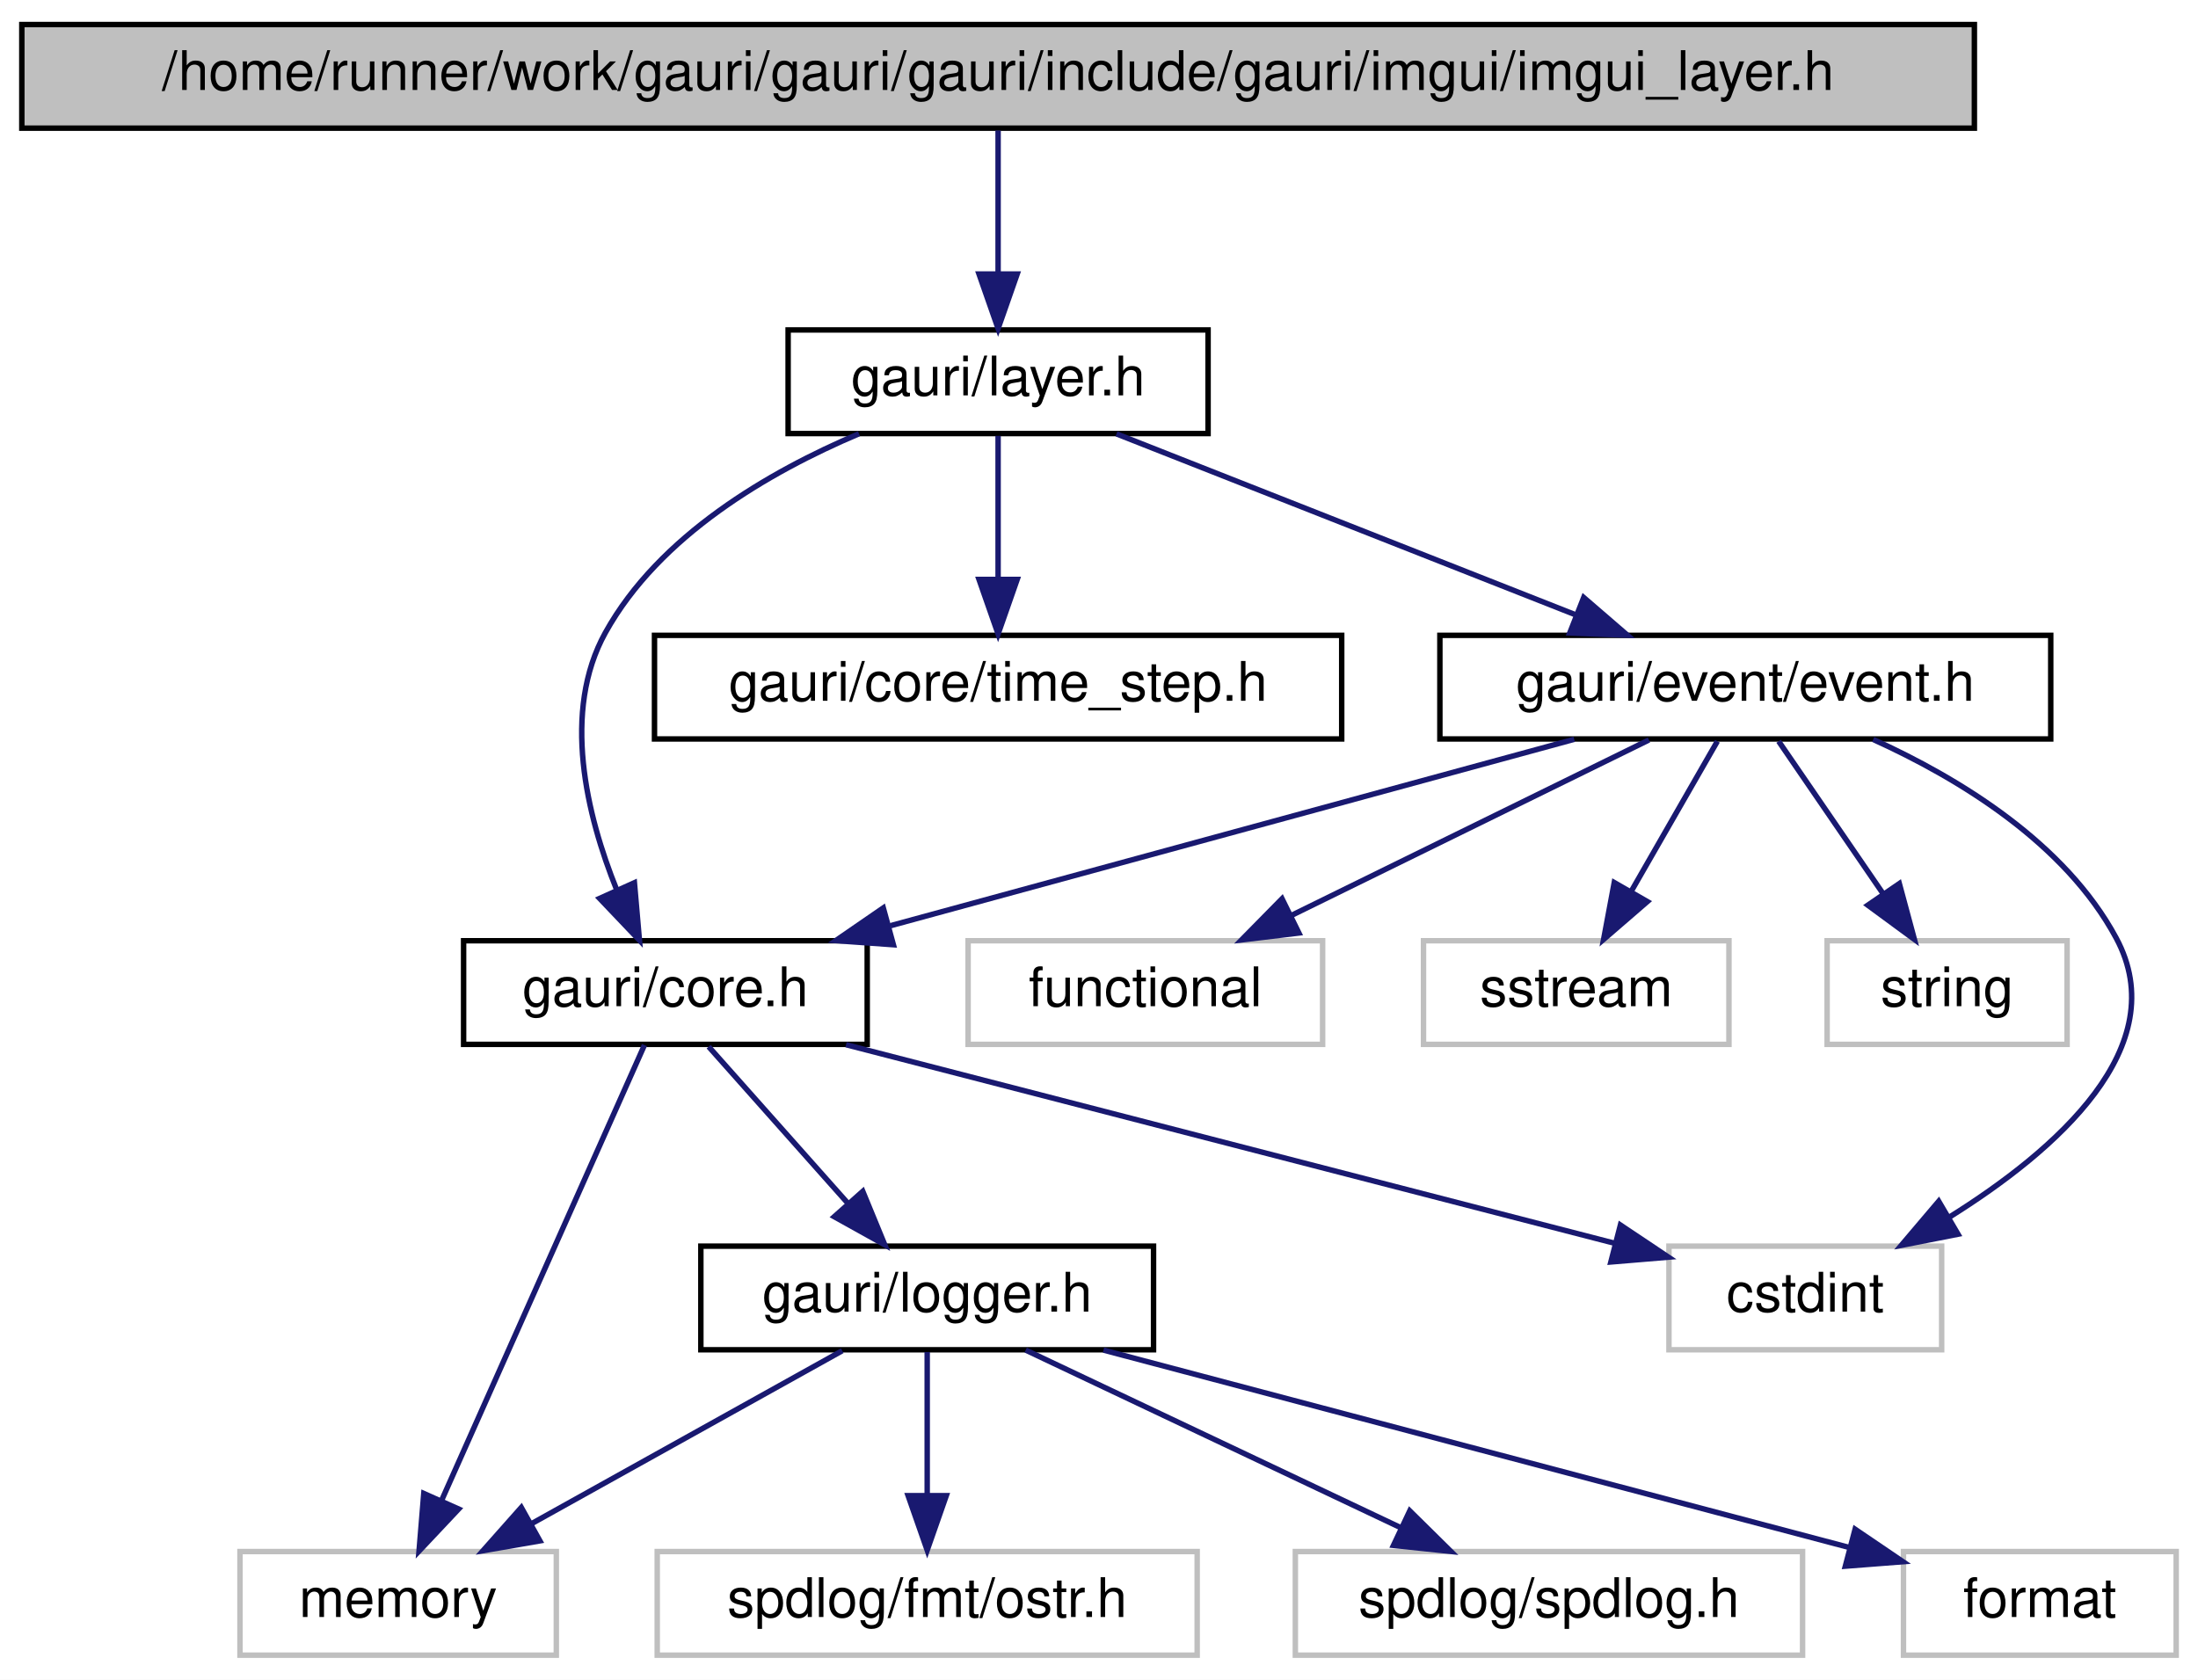
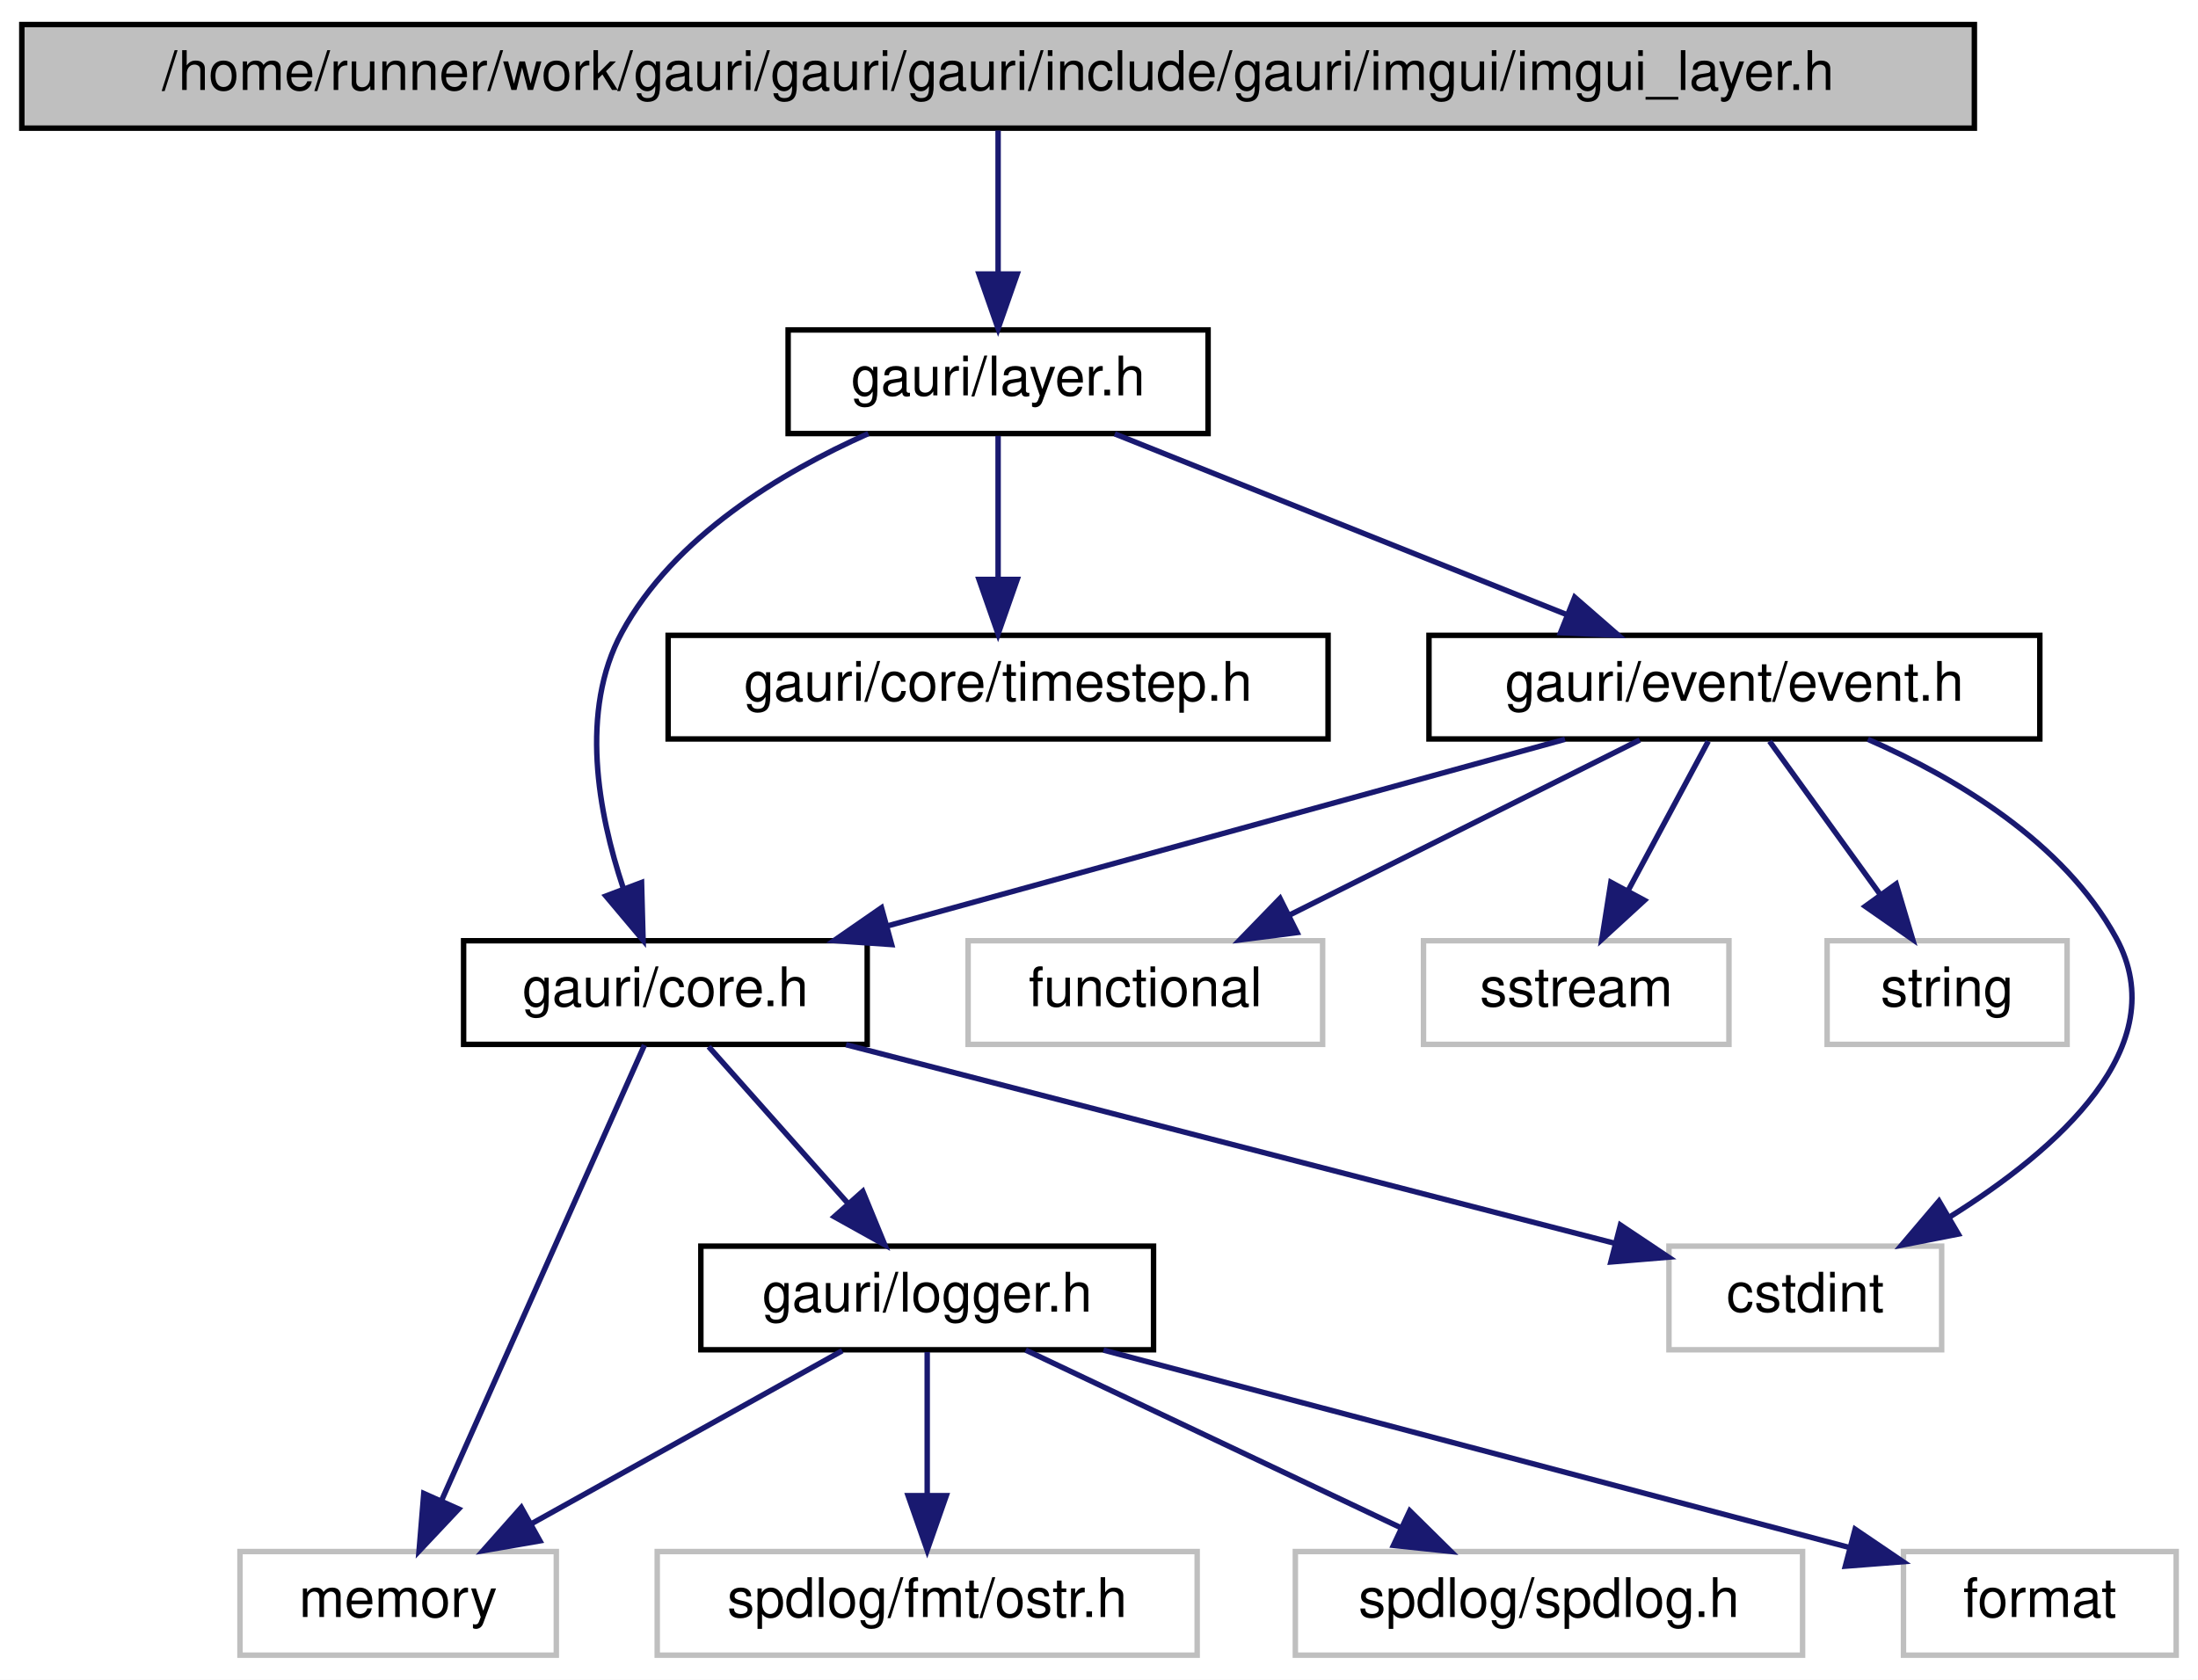
<svg xmlns="http://www.w3.org/2000/svg" xmlns:xlink="http://www.w3.org/1999/xlink" width="403pt" height="308pt" viewBox="0.00 0.00 403.00 308.00">
  <g id="graph0" class="graph" transform="scale(1 1) rotate(0) translate(4 304)">
    <polygon fill="white" stroke="transparent" points="-4,4 -4,-304 399,-304 399,4 -4,4" />
    <g id="node1" class="node">
      <g id="a_node1">
        <a xlink:title=" ">
          <polygon fill="#bfbfbf" stroke="black" points="0,-280.5 0,-299.5 358,-299.5 358,-280.5 0,-280.5" />
          <text text-anchor="middle" x="179" y="-287.5" font-family="Helvetica,sans-Serif" font-size="10.00">/home/runner/work/gauri/gauri/gauri/include/gauri/imgui/imgui_layer.h</text>
        </a>
      </g>
    </g>
    <g id="node2" class="node">
      <g id="a_node2">
        <a xlink:href="layer_8h.html" target="_top" xlink:title=" ">
          <polygon fill="white" stroke="black" points="140.5,-224.5 140.5,-243.5 217.5,-243.5 217.5,-224.5 140.5,-224.5" />
          <text text-anchor="middle" x="179" y="-231.5" font-family="Helvetica,sans-Serif" font-size="10.00">gauri/layer.h</text>
        </a>
      </g>
    </g>
    <g id="edge1" class="edge">
      <path fill="none" stroke="midnightblue" d="M179,-280.08C179,-273.01 179,-262.86 179,-253.99" />
      <polygon fill="midnightblue" stroke="midnightblue" points="182.5,-253.75 179,-243.75 175.5,-253.75 182.5,-253.75" />
    </g>
    <g id="node3" class="node">
      <g id="a_node3">
        <a xlink:href="core_8h.html" target="_top" xlink:title=" ">
          <polygon fill="white" stroke="black" points="81,-112.5 81,-131.5 155,-131.5 155,-112.5 81,-112.5" />
          <text text-anchor="middle" x="118" y="-119.5" font-family="Helvetica,sans-Serif" font-size="10.00">gauri/core.h</text>
        </a>
      </g>
    </g>
    <g id="edge2" class="edge">
-       <path fill="none" stroke="midnightblue" d="M153.5,-224.47C137.01,-217.48 116.86,-205.79 107,-188 98.95,-173.48 103.55,-154.55 109.06,-140.87" />
-       <polygon fill="midnightblue" stroke="midnightblue" points="112.32,-142.14 113.24,-131.59 105.94,-139.26 112.32,-142.14" />
+       <path fill="none" stroke="midnightblue" d="M155.21,-224.5C139.28,-217.41 119.54,-205.61 110,-188 102.22,-173.64 105.69,-154.94 110.23,-141.28" />
+       <polygon fill="midnightblue" stroke="midnightblue" points="113.63,-142.18 113.91,-131.59 107.09,-139.7 113.63,-142.18" />
    </g>
    <g id="node10" class="node">
      <g id="a_node10">
-         <a xlink:href="time__step_8h.html" target="_top" xlink:title=" ">
-           <polygon fill="white" stroke="black" points="116,-168.5 116,-187.5 242,-187.5 242,-168.5 116,-168.5" />
-           <text text-anchor="middle" x="179" y="-175.5" font-family="Helvetica,sans-Serif" font-size="10.00">gauri/core/time_step.h</text>
+         <a xlink:href="timestep_8h.html" target="_top" xlink:title=" ">
+           <polygon fill="white" stroke="black" points="118.5,-168.5 118.5,-187.5 239.5,-187.5 239.5,-168.5 118.5,-168.5" />
+           <text text-anchor="middle" x="179" y="-175.5" font-family="Helvetica,sans-Serif" font-size="10.00">gauri/core/timestep.h</text>
        </a>
      </g>
    </g>
    <g id="edge10" class="edge">
      <path fill="none" stroke="midnightblue" d="M179,-224.08C179,-217.01 179,-206.86 179,-197.99" />
      <polygon fill="midnightblue" stroke="midnightblue" points="182.5,-197.75 179,-187.75 175.5,-197.75 182.5,-197.75" />
    </g>
    <g id="node11" class="node">
      <g id="a_node11">
        <a xlink:href="event_8h.html" target="_top" xlink:title=" ">
-           <polygon fill="white" stroke="black" points="260,-168.5 260,-187.5 372,-187.5 372,-168.5 260,-168.5" />
-           <text text-anchor="middle" x="316" y="-175.5" font-family="Helvetica,sans-Serif" font-size="10.00">gauri/event/event.h</text>
+           <polygon fill="white" stroke="black" points="258,-168.5 258,-187.5 370,-187.5 370,-168.5 258,-168.5" />
+           <text text-anchor="middle" x="314" y="-175.5" font-family="Helvetica,sans-Serif" font-size="10.00">gauri/event/event.h</text>
        </a>
      </g>
    </g>
    <g id="edge11" class="edge">
-       <path fill="none" stroke="midnightblue" d="M200.71,-224.44C223.35,-215.52 259.07,-201.44 284.75,-191.32" />
-       <polygon fill="midnightblue" stroke="midnightblue" points="286.37,-194.44 294.39,-187.52 283.81,-187.93 286.37,-194.44" />
+       <path fill="none" stroke="midnightblue" d="M200.39,-224.44C222.71,-215.52 257.9,-201.44 283.21,-191.32" />
+       <polygon fill="midnightblue" stroke="midnightblue" points="284.72,-194.48 292.71,-187.52 282.12,-187.98 284.72,-194.48" />
    </g>
    <g id="node4" class="node">
      <g id="a_node4">
        <a xlink:title=" ">
          <polygon fill="white" stroke="#bfbfbf" points="302,-56.5 302,-75.5 352,-75.5 352,-56.5 302,-56.5" />
          <text text-anchor="middle" x="327" y="-63.5" font-family="Helvetica,sans-Serif" font-size="10.00">cstdint</text>
        </a>
      </g>
    </g>
    <g id="edge3" class="edge">
      <path fill="none" stroke="midnightblue" d="M151.12,-112.44C189.58,-102.51 252.75,-86.18 292,-76.04" />
      <polygon fill="midnightblue" stroke="midnightblue" points="293.1,-79.37 301.91,-73.48 291.35,-72.6 293.1,-79.37" />
    </g>
    <g id="node5" class="node">
      <g id="a_node5">
        <a xlink:title=" ">
          <polygon fill="white" stroke="#bfbfbf" points="40,-0.5 40,-19.5 98,-19.5 98,-0.5 40,-0.5" />
          <text text-anchor="middle" x="69" y="-7.5" font-family="Helvetica,sans-Serif" font-size="10.00">memory</text>
        </a>
      </g>
    </g>
    <g id="edge4" class="edge">
      <path fill="none" stroke="midnightblue" d="M114.16,-112.37C106.18,-94.46 87.67,-52.92 77,-28.95" />
      <polygon fill="midnightblue" stroke="midnightblue" points="80.09,-27.3 72.83,-19.59 73.7,-30.15 80.09,-27.3" />
    </g>
    <g id="node6" class="node">
      <g id="a_node6">
        <a xlink:href="logger_8h.html" target="_top" xlink:title=" ">
          <polygon fill="white" stroke="black" points="124.5,-56.5 124.5,-75.5 207.5,-75.5 207.5,-56.5 124.5,-56.5" />
          <text text-anchor="middle" x="166" y="-63.5" font-family="Helvetica,sans-Serif" font-size="10.00">gauri/logger.h</text>
        </a>
      </g>
    </g>
    <g id="edge5" class="edge">
      <path fill="none" stroke="midnightblue" d="M125.93,-112.08C132.85,-104.3 143.07,-92.8 151.45,-83.37" />
      <polygon fill="midnightblue" stroke="midnightblue" points="154.19,-85.55 158.22,-75.75 148.96,-80.9 154.19,-85.55" />
    </g>
    <g id="edge7" class="edge">
      <path fill="none" stroke="midnightblue" d="M150.42,-56.32C135,-47.74 111.19,-34.49 93.29,-24.52" />
      <polygon fill="midnightblue" stroke="midnightblue" points="94.99,-21.46 84.55,-19.65 91.58,-27.58 94.99,-21.46" />
    </g>
    <g id="node7" class="node">
      <g id="a_node7">
        <a xlink:title=" ">
          <polygon fill="white" stroke="#bfbfbf" points="345,-0.5 345,-19.5 395,-19.5 395,-0.5 345,-0.5" />
          <text text-anchor="middle" x="370" y="-7.5" font-family="Helvetica,sans-Serif" font-size="10.00">format</text>
        </a>
      </g>
    </g>
    <g id="edge6" class="edge">
      <path fill="none" stroke="midnightblue" d="M198.32,-56.44C235.66,-46.56 296.85,-30.36 335.2,-20.21" />
      <polygon fill="midnightblue" stroke="midnightblue" points="336.13,-23.59 344.9,-17.64 334.34,-16.82 336.13,-23.59" />
    </g>
    <g id="node8" class="node">
      <g id="a_node8">
        <a xlink:title=" ">
          <polygon fill="white" stroke="#bfbfbf" points="116.5,-0.5 116.5,-19.5 215.5,-19.5 215.5,-0.5 116.5,-0.5" />
          <text text-anchor="middle" x="166" y="-7.5" font-family="Helvetica,sans-Serif" font-size="10.00">spdlog/fmt/ostr.h</text>
        </a>
      </g>
    </g>
    <g id="edge8" class="edge">
      <path fill="none" stroke="midnightblue" d="M166,-56.08C166,-49.01 166,-38.86 166,-29.99" />
      <polygon fill="midnightblue" stroke="midnightblue" points="169.5,-29.75 166,-19.75 162.5,-29.75 169.5,-29.75" />
    </g>
    <g id="node9" class="node">
      <g id="a_node9">
        <a xlink:title=" ">
          <polygon fill="white" stroke="#bfbfbf" points="233.5,-0.5 233.5,-19.5 326.5,-19.5 326.5,-0.5 233.5,-0.5" />
          <text text-anchor="middle" x="280" y="-7.5" font-family="Helvetica,sans-Serif" font-size="10.00">spdlog/spdlog.h</text>
        </a>
      </g>
    </g>
    <g id="edge9" class="edge">
      <path fill="none" stroke="midnightblue" d="M184.06,-56.44C202.57,-47.68 231.58,-33.94 252.86,-23.86" />
      <polygon fill="midnightblue" stroke="midnightblue" points="254.48,-26.96 262.02,-19.52 251.49,-20.63 254.48,-26.96" />
    </g>
    <g id="edge16" class="edge">
-       <path fill="none" stroke="midnightblue" d="M284.63,-168.44C250.74,-159.2 196.6,-144.44 159.28,-134.26" />
-       <polygon fill="midnightblue" stroke="midnightblue" points="159.8,-130.77 149.23,-131.52 157.95,-137.52 159.8,-130.77" />
+       <path fill="none" stroke="midnightblue" d="M282.94,-168.44C249.4,-159.2 195.8,-144.44 158.86,-134.26" />
+       <polygon fill="midnightblue" stroke="midnightblue" points="159.48,-130.8 148.91,-131.52 157.62,-137.55 159.48,-130.8" />
    </g>
    <g id="edge12" class="edge">
-       <path fill="none" stroke="midnightblue" d="M339.45,-168.41C355.16,-161.28 374.62,-149.46 384,-132 394.72,-112.05 373,-93.04 353.36,-80.79" />
-       <polygon fill="midnightblue" stroke="midnightblue" points="355,-77.69 344.6,-75.65 351.46,-83.73 355,-77.69" />
+       <path fill="none" stroke="midnightblue" d="M338.47,-168.44C354.57,-161.38 374.38,-149.63 384,-132 394.85,-112.12 373.11,-93.1 353.42,-80.82" />
+       <polygon fill="midnightblue" stroke="midnightblue" points="355.05,-77.72 344.65,-75.68 351.51,-83.76 355.05,-77.72" />
    </g>
    <g id="node12" class="node">
      <g id="a_node12">
        <a xlink:title=" ">
          <polygon fill="white" stroke="#bfbfbf" points="173.5,-112.5 173.5,-131.5 238.5,-131.5 238.5,-112.5 173.5,-112.5" />
          <text text-anchor="middle" x="206" y="-119.5" font-family="Helvetica,sans-Serif" font-size="10.00">functional</text>
        </a>
      </g>
    </g>
    <g id="edge13" class="edge">
-       <path fill="none" stroke="midnightblue" d="M298.33,-168.32C280.61,-159.62 253.1,-146.12 232.71,-136.11" />
-       <polygon fill="midnightblue" stroke="midnightblue" points="234.15,-132.92 223.63,-131.65 231.06,-139.2 234.15,-132.92" />
+       <path fill="none" stroke="midnightblue" d="M296.65,-168.32C279.33,-159.66 252.48,-146.24 232.5,-136.25" />
+       <polygon fill="midnightblue" stroke="midnightblue" points="233.82,-133 223.31,-131.65 230.69,-139.26 233.82,-133" />
    </g>
    <g id="node13" class="node">
      <g id="a_node13">
        <a xlink:title=" ">
          <polygon fill="white" stroke="#bfbfbf" points="257,-112.5 257,-131.5 313,-131.5 313,-112.5 257,-112.5" />
          <text text-anchor="middle" x="285" y="-119.5" font-family="Helvetica,sans-Serif" font-size="10.00">sstream</text>
        </a>
      </g>
    </g>
    <g id="edge14" class="edge">
-       <path fill="none" stroke="midnightblue" d="M310.88,-168.08C306.59,-160.61 300.34,-149.72 295.06,-140.52" />
-       <polygon fill="midnightblue" stroke="midnightblue" points="298.04,-138.68 290.02,-131.75 291.97,-142.17 298.04,-138.68" />
+       <path fill="none" stroke="midnightblue" d="M309.21,-168.08C305.24,-160.69 299.47,-149.95 294.57,-140.81" />
+       <polygon fill="midnightblue" stroke="midnightblue" points="297.51,-138.91 289.7,-131.75 291.35,-142.22 297.51,-138.91" />
    </g>
    <g id="node14" class="node">
      <g id="a_node14">
        <a xlink:title=" ">
          <polygon fill="white" stroke="#bfbfbf" points="331,-112.5 331,-131.5 375,-131.5 375,-112.5 331,-112.5" />
          <text text-anchor="middle" x="353" y="-119.5" font-family="Helvetica,sans-Serif" font-size="10.00">string</text>
        </a>
      </g>
    </g>
    <g id="edge15" class="edge">
-       <path fill="none" stroke="midnightblue" d="M322.11,-168.08C327.28,-160.53 334.85,-149.49 341.19,-140.23" />
-       <polygon fill="midnightblue" stroke="midnightblue" points="344.24,-141.98 347,-131.75 338.46,-138.02 344.24,-141.98" />
+       <path fill="none" stroke="midnightblue" d="M320.44,-168.08C325.95,-160.46 334.03,-149.26 340.76,-139.94" />
+       <polygon fill="midnightblue" stroke="midnightblue" points="343.66,-141.91 346.68,-131.75 337.99,-137.81 343.66,-141.91" />
    </g>
  </g>
</svg>
